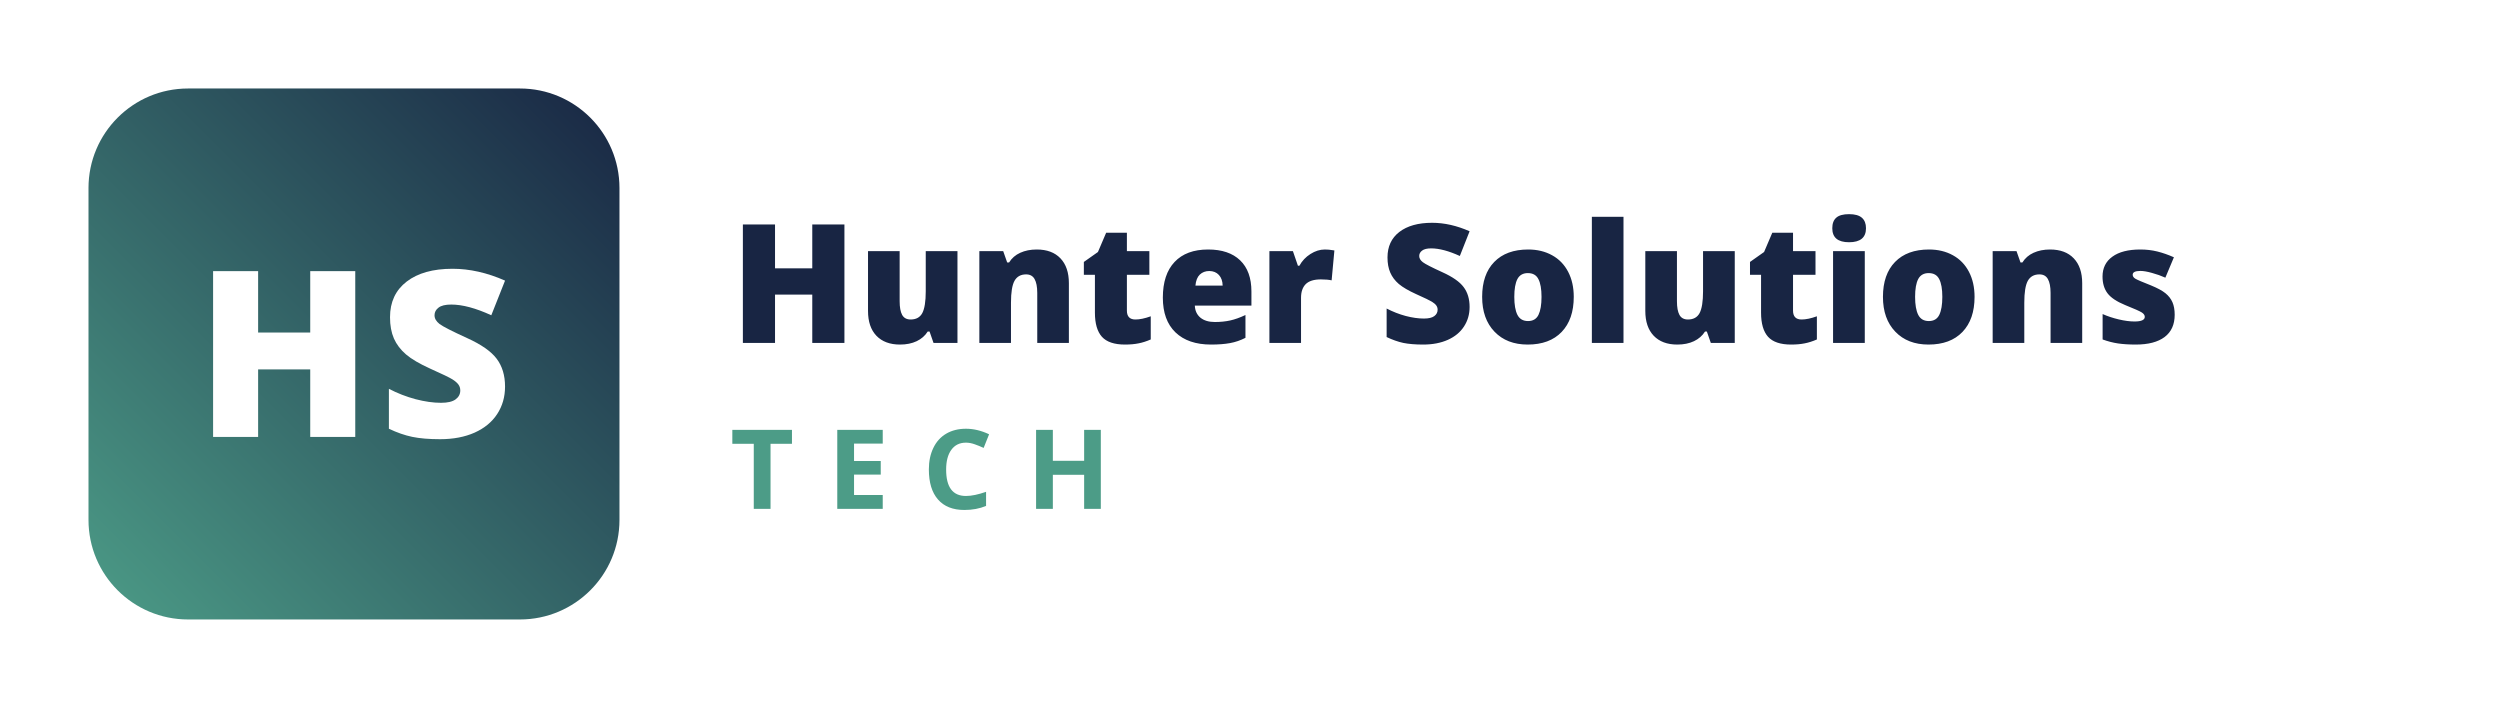
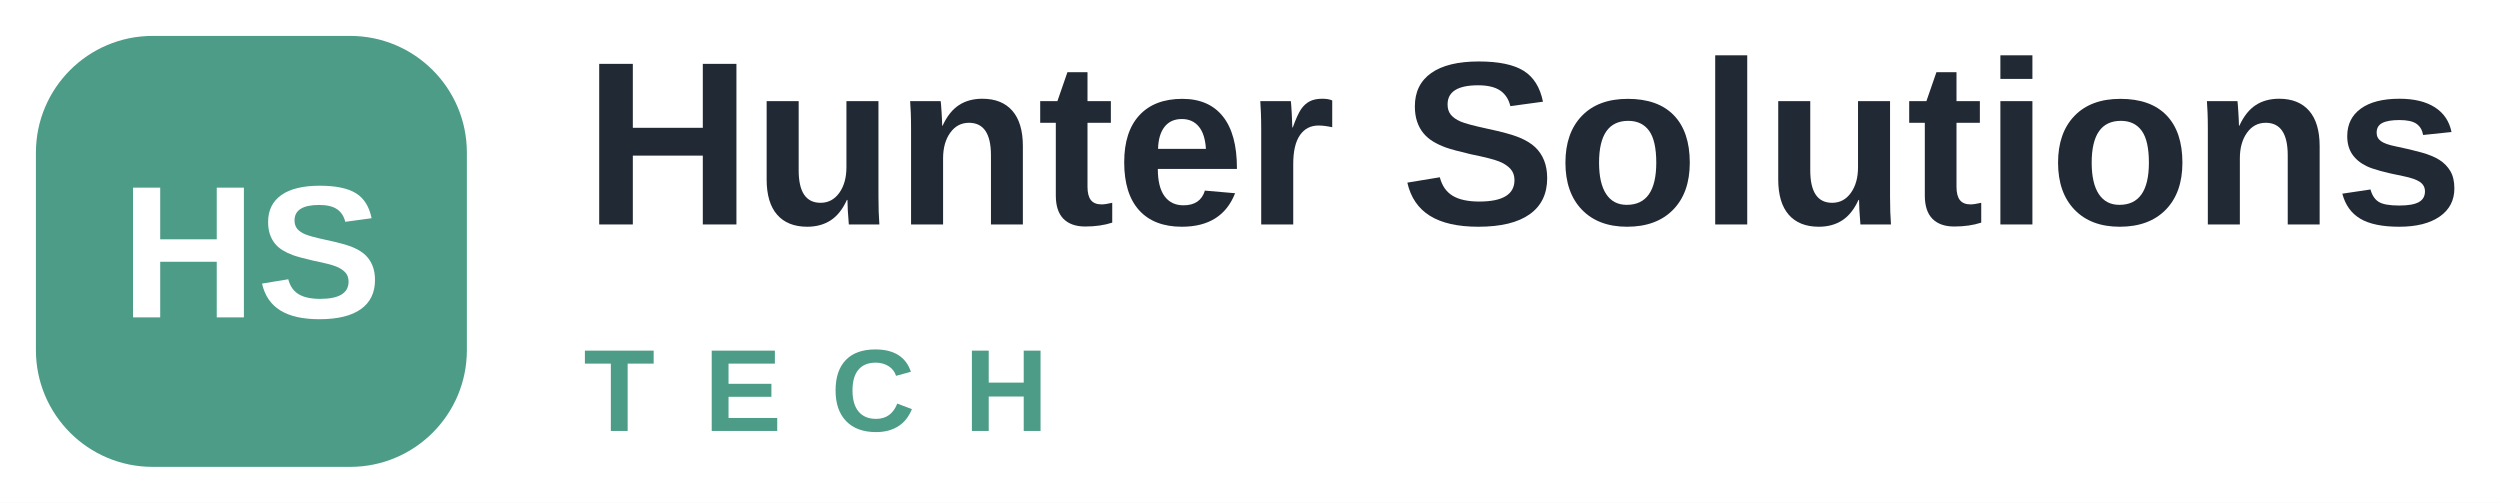
- <svg xmlns="http://www.w3.org/2000/svg" viewBox="0 0 452 128" role="img" aria-label="Hunter Solutions Tech">
-   <defs>
-     <linearGradient id="hst-grad-w" x1="0" y1="1" x2="1" y2="0">
-       <stop offset="0" stop-color="#4C9C87" />
-       <stop offset="1" stop-color="#182543" />
-     </linearGradient>
-   </defs>
-   <rect width="452" height="128" fill="#FFFFFF" />
-   <g transform="translate(16,16)">
-     <rect width="96" height="96" rx="18" fill="url(#hst-grad-w)" />
-     <text x="48" y="63" text-anchor="middle" font-family="'Open Sans', ui-sans-serif, system-ui, Arial, sans-serif" font-weight="800" font-size="42" fill="#FFFFFF" letter-spacing="1">HS</text>
-     <text x="116" y="46" font-family="'Open Sans', ui-sans-serif, system-ui, Arial, sans-serif" font-weight="800" font-size="30" fill="#182543">Hunter Solutions</text>
-     <text x="116" y="76" font-family="'Open Sans', ui-sans-serif, system-ui, Arial, sans-serif" font-weight="700" font-size="20" letter-spacing="6" fill="#4C9C87">TECH</text>
+ <svg xmlns="http://www.w3.org/2000/svg" width="556.9" height="112.0" viewBox="0 0 556.9 112.0">
+   <rect x="0" y="0" width="556.9" height="112.0" fill="#FFFFFF" />
+   <rect x="8" y="8" width="96" height="96" rx="26" ry="26" fill="#4C9C87" />
+   <g fill="#FFFFFF">
+     <path d="M1046 0V604H432V0H137V1409H432V848H1046V1409H1341V0Z" transform="translate(26.828,70.700) scale(0.02051,-0.02051)" />
+     <path d="M1286 406Q1286 199 1132.5 89.5Q979 -20 682 -20Q411 -20 257.0 76.0Q103 172 59 367L344 414Q373 302 457.0 251.5Q541 201 690 201Q999 201 999 389Q999 449 963.5 488.0Q928 527 863.5 553.0Q799 579 616 616Q458 653 396.0 675.5Q334 698 284.0 728.5Q234 759 199.0 802.0Q164 845 144.5 903.0Q125 961 125 1036Q125 1227 268.5 1328.5Q412 1430 686 1430Q948 1430 1079.5 1348.0Q1211 1266 1249 1077L963 1038Q941 1129 873.5 1175.0Q806 1221 680 1221Q412 1221 412 1053Q412 998 440.5 963.0Q469 928 525.0 903.5Q581 879 752 842Q955 799 1042.5 762.5Q1130 726 1181.0 677.5Q1232 629 1259.0 561.5Q1286 494 1286 406Z" transform="translate(57.159,70.700) scale(0.02051,-0.02051)" />
+   </g>
+   <g fill="#212934">
+     <path d="M1046 0V604H432V0H137V1409H432V848H1046V1409H1341V0Z" transform="translate(130.000,50.000) scale(0.02539,-0.02539)" />
+     <path d="M408 1082V475Q408 190 600 190Q702 190 764.5 277.5Q827 365 827 502V1082H1108V242Q1108 104 1116 0H848Q836 144 836 215H831Q775 92 688.5 36.0Q602 -20 483 -20Q311 -20 219.0 85.5Q127 191 127 395V1082Z" transform="translate(167.553,50.000) scale(0.02539,-0.02539)" />
+     <path d="M844 0V607Q844 892 651 892Q549 892 486.5 804.5Q424 717 424 580V0H143V840Q143 927 140.5 982.5Q138 1038 135 1082H403Q406 1063 411.0 980.5Q416 898 416 867H420Q477 991 563.0 1047.0Q649 1103 768 1103Q940 1103 1032.0 997.0Q1124 891 1124 687V0Z" transform="translate(199.316,50.000) scale(0.02539,-0.02539)" />
+     <path d="M420 -18Q296 -18 229.0 49.5Q162 117 162 254V892H25V1082H176L264 1336H440V1082H645V892H440V330Q440 251 470.0 213.5Q500 176 563 176Q596 176 657 190V16Q553 -18 420 -18Z" transform="translate(231.080,50.000) scale(0.02539,-0.02539)" />
+     <path d="M586 -20Q342 -20 211.0 124.5Q80 269 80 546Q80 814 213.0 958.0Q346 1102 590 1102Q823 1102 946.0 947.5Q1069 793 1069 495V487H375Q375 329 433.5 248.5Q492 168 600 168Q749 168 788 297L1053 274Q938 -20 586 -20ZM586 925Q487 925 433.5 856.0Q380 787 377 663H797Q789 794 734.0 859.5Q679 925 586 925Z" transform="translate(248.396,50.000) scale(0.02539,-0.02539)" />
+     <path d="M143 0V828Q143 917 140.5 976.5Q138 1036 135 1082H403Q406 1064 411.0 972.5Q416 881 416 851H420Q461 965 493.0 1011.5Q525 1058 569.0 1080.5Q613 1103 679 1103Q733 1103 766 1088V853Q698 868 646 868Q541 868 482.5 783.0Q424 698 424 531V0Z" transform="translate(277.316,50.000) scale(0.02539,-0.02539)" />
+     <path d="M1286 406Q1286 199 1132.5 89.5Q979 -20 682 -20Q411 -20 257.0 76.0Q103 172 59 367L344 414Q373 302 457.0 251.5Q541 201 690 201Q999 201 999 389Q999 449 963.5 488.0Q928 527 863.5 553.0Q799 579 616 616Q458 653 396.0 675.5Q334 698 284.0 728.5Q234 759 199.0 802.0Q164 845 144.5 903.0Q125 961 125 1036Q125 1227 268.5 1328.5Q412 1430 686 1430Q948 1430 1079.5 1348.0Q1211 1266 1249 1077L963 1038Q941 1129 873.5 1175.0Q806 1221 680 1221Q412 1221 412 1053Q412 998 440.5 963.0Q469 928 525.0 903.5Q581 879 752 842Q955 799 1042.5 762.5Q1130 726 1181.0 677.5Q1232 629 1259.0 561.5Q1286 494 1286 406Z" transform="translate(312.000,50.000) scale(0.02539,-0.02539)" />
+     <path d="M1171 542Q1171 279 1025.0 129.5Q879 -20 621 -20Q368 -20 224.0 130.0Q80 280 80 542Q80 803 224.0 952.5Q368 1102 627 1102Q892 1102 1031.5 957.5Q1171 813 1171 542ZM877 542Q877 735 814.0 822.0Q751 909 631 909Q375 909 375 542Q375 361 437.5 266.5Q500 172 618 172Q877 172 877 542Z" transform="translate(346.684,50.000) scale(0.02539,-0.02539)" />
+     <path d="M143 0V1484H424V0Z" transform="translate(378.447,50.000) scale(0.02539,-0.02539)" />
+     <path d="M408 1082V475Q408 190 600 190Q702 190 764.5 277.5Q827 365 827 502V1082H1108V242Q1108 104 1116 0H848Q836 144 836 215H831Q775 92 688.5 36.0Q602 -20 483 -20Q311 -20 219.0 85.5Q127 191 127 395V1082Z" transform="translate(392.895,50.000) scale(0.02539,-0.02539)" />
+     <path d="M420 -18Q296 -18 229.0 49.5Q162 117 162 254V892H25V1082H176L264 1336H440V1082H645V892H440V330Q440 251 470.0 213.5Q500 176 563 176Q596 176 657 190V16Q553 -18 420 -18Z" transform="translate(424.658,50.000) scale(0.02539,-0.02539)" />
+     <path d="M143 1277V1484H424V1277ZM143 0V1082H424V0Z" transform="translate(441.975,50.000) scale(0.02539,-0.02539)" />
+     <path d="M1171 542Q1171 279 1025.0 129.5Q879 -20 621 -20Q368 -20 224.0 130.0Q80 280 80 542Q80 803 224.0 952.5Q368 1102 627 1102Q892 1102 1031.5 957.5Q1171 813 1171 542ZM877 542Q877 735 814.0 822.0Q751 909 631 909Q375 909 375 542Q375 361 437.5 266.5Q500 172 618 172Q877 172 877 542Z" transform="translate(456.422,50.000) scale(0.02539,-0.02539)" />
+     <path d="M844 0V607Q844 892 651 892Q549 892 486.5 804.5Q424 717 424 580V0H143V840Q143 927 140.5 982.5Q138 1038 135 1082H403Q406 1063 411.0 980.5Q416 898 416 867H420Q477 991 563.0 1047.0Q649 1103 768 1103Q940 1103 1032.0 997.0Q1124 891 1124 687V0Z" transform="translate(488.186,50.000) scale(0.02539,-0.02539)" />
+     <path d="M1055 316Q1055 159 926.5 69.5Q798 -20 571 -20Q348 -20 229.5 50.5Q111 121 72 270L319 307Q340 230 391.5 198.0Q443 166 571 166Q689 166 743.0 196.0Q797 226 797 290Q797 342 753.5 372.5Q710 403 606 424Q368 471 285.0 511.5Q202 552 158.5 616.5Q115 681 115 775Q115 930 234.5 1016.5Q354 1103 573 1103Q766 1103 883.5 1028.0Q1001 953 1030 811L781 785Q769 851 722.0 883.5Q675 916 573 916Q473 916 423.0 890.5Q373 865 373 805Q373 758 411.5 730.5Q450 703 541 685Q668 659 766.5 631.5Q865 604 924.5 566.0Q984 528 1019.5 468.5Q1055 409 1055 316Z" transform="translate(519.949,50.000) scale(0.02539,-0.02539)" />
+   </g>
+   <g fill="#4C9C87">
+     <path d="M773 1181V0H478V1181H23V1409H1229V1181Z" transform="translate(130.000,96.000) scale(0.0127,-0.0127)" />
+     <path d="M137 0V1409H1245V1181H432V827H1184V599H432V228H1286V0Z" transform="translate(156.802,96.000) scale(0.0127,-0.0127)" />
+     <path d="M795 212Q1062 212 1166 480L1423 383Q1340 179 1179.5 79.5Q1019 -20 795 -20Q455 -20 269.5 172.5Q84 365 84 711Q84 1058 263.0 1244.0Q442 1430 782 1430Q1030 1430 1186.0 1330.5Q1342 1231 1405 1038L1145 967Q1112 1073 1015.5 1135.5Q919 1198 788 1198Q588 1198 484.5 1074.0Q381 950 381 711Q381 468 487.5 340.0Q594 212 795 212Z" transform="translate(185.064,96.000) scale(0.0127,-0.0127)" />
+     <path d="M1046 0V604H432V0H137V1409H432V848H1046V1409H1341V0Z" transform="translate(214.760,96.000) scale(0.0127,-0.0127)" />
  </g>
</svg>
